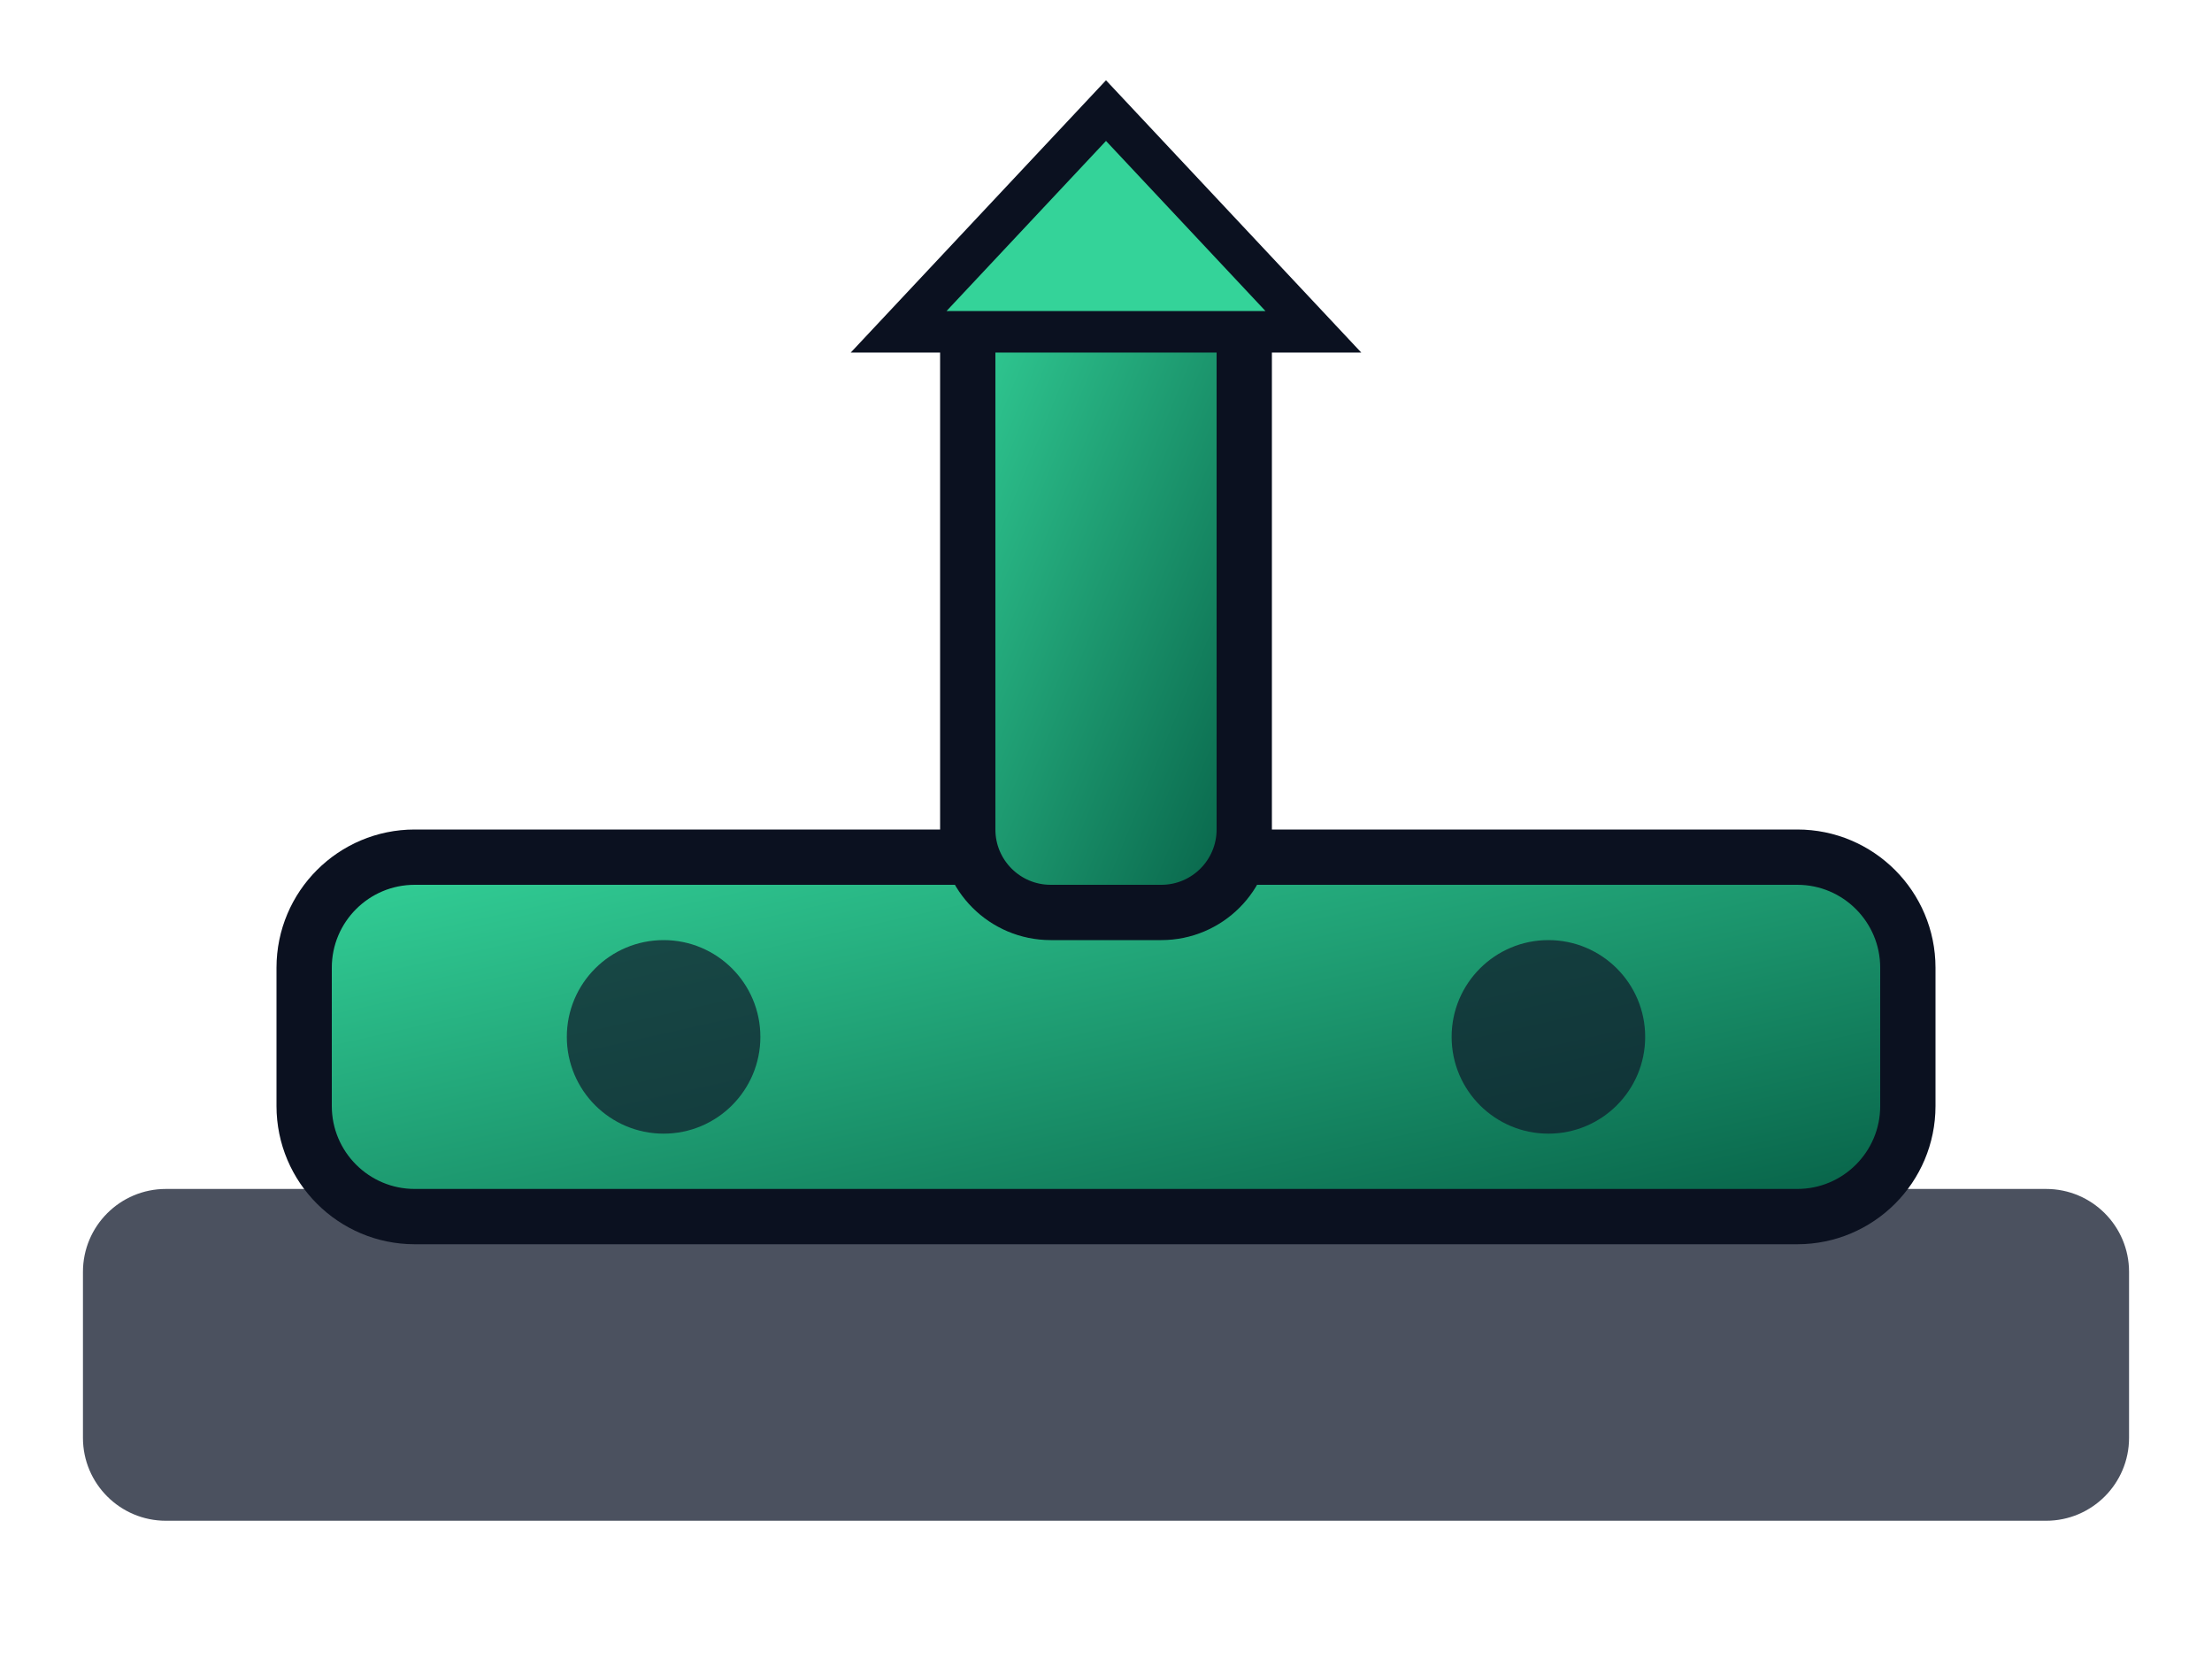
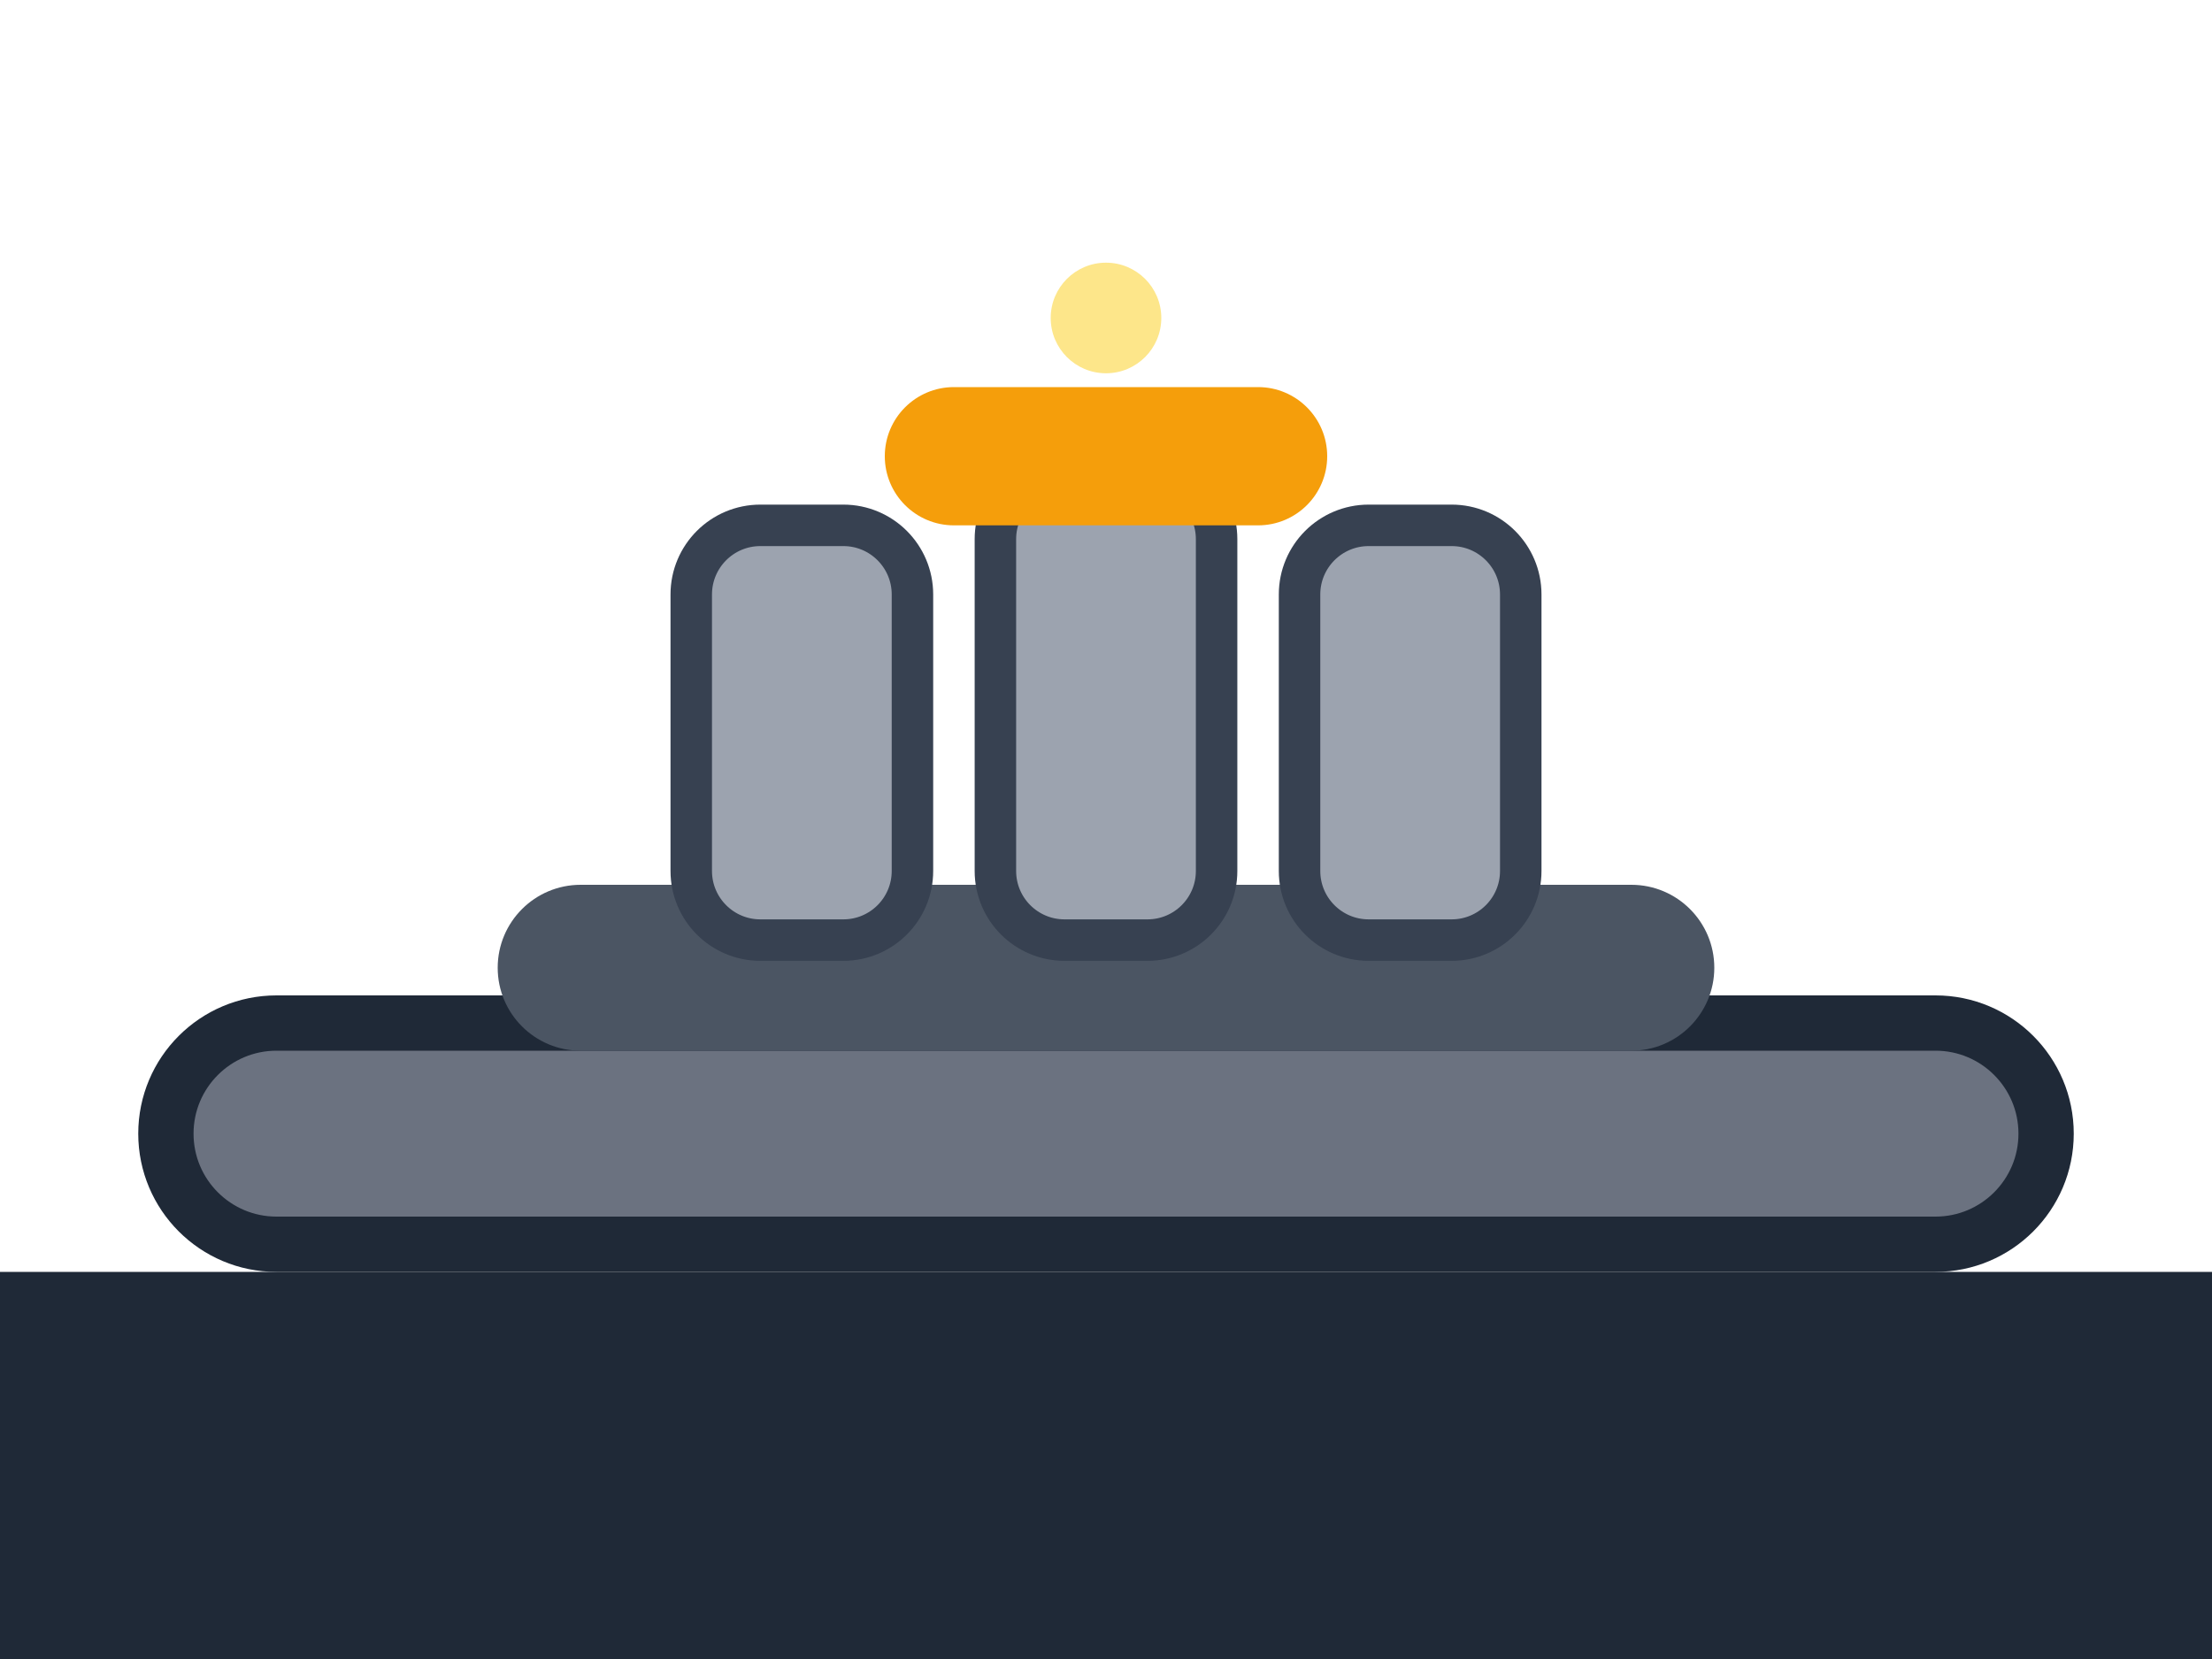
<svg xmlns="http://www.w3.org/2000/svg" width="160" height="120" viewBox="0 0 160 120">
-   <defs>
-     <linearGradient id="g" x1="0" y1="0" x2="1" y2="1">
-       <stop offset="0%" stop-color="#34d399" />
-       <stop offset="100%" stop-color="#065f46" />
-     </linearGradient>
-   </defs>
-   <rect x="6" y="86" width="148" height="24" rx="6" fill="#0f172a" opacity="0.75" />
-   <rect x="22" y="62" width="116" height="26" rx="8" fill="url(#g)" stroke="#0b1120" stroke-width="4" />
-   <circle cx="48" cy="75" r="7" fill="#0f172a" opacity="0.7" />
-   <circle cx="112" cy="75" r="7" fill="#0f172a" opacity="0.7" />
-   <rect x="70" y="18" width="20" height="48" rx="6" fill="url(#g)" stroke="#0b1120" stroke-width="4" />
-   <polygon points="80,8 95,24 65,24" fill="#34d399" stroke="#0b1120" stroke-width="3" />
+   <rect x="0" y="92" width="160" height="28" fill="#1f2937" />
+   <rect x="12" y="74" width="136" height="16" rx="8" fill="#6b7280" stroke="#1f2937" stroke-width="4" />
+   <rect x="36" y="64" width="88" height="12" rx="6" fill="#4b5563" />
+   <rect x="50" y="38" width="16" height="30" rx="5" fill="#9ca3af" stroke="#374151" stroke-width="3" />
+   <rect x="72" y="34" width="16" height="34" rx="5" fill="#9ca3af" stroke="#374151" stroke-width="3" />
+   <rect x="94" y="38" width="16" height="30" rx="5" fill="#9ca3af" stroke="#374151" stroke-width="3" />
+   <rect x="64" y="28" width="32" height="10" rx="5" fill="#f59e0b" />
+   <circle cx="80" cy="23" r="4" fill="#fde68a" />
</svg>
